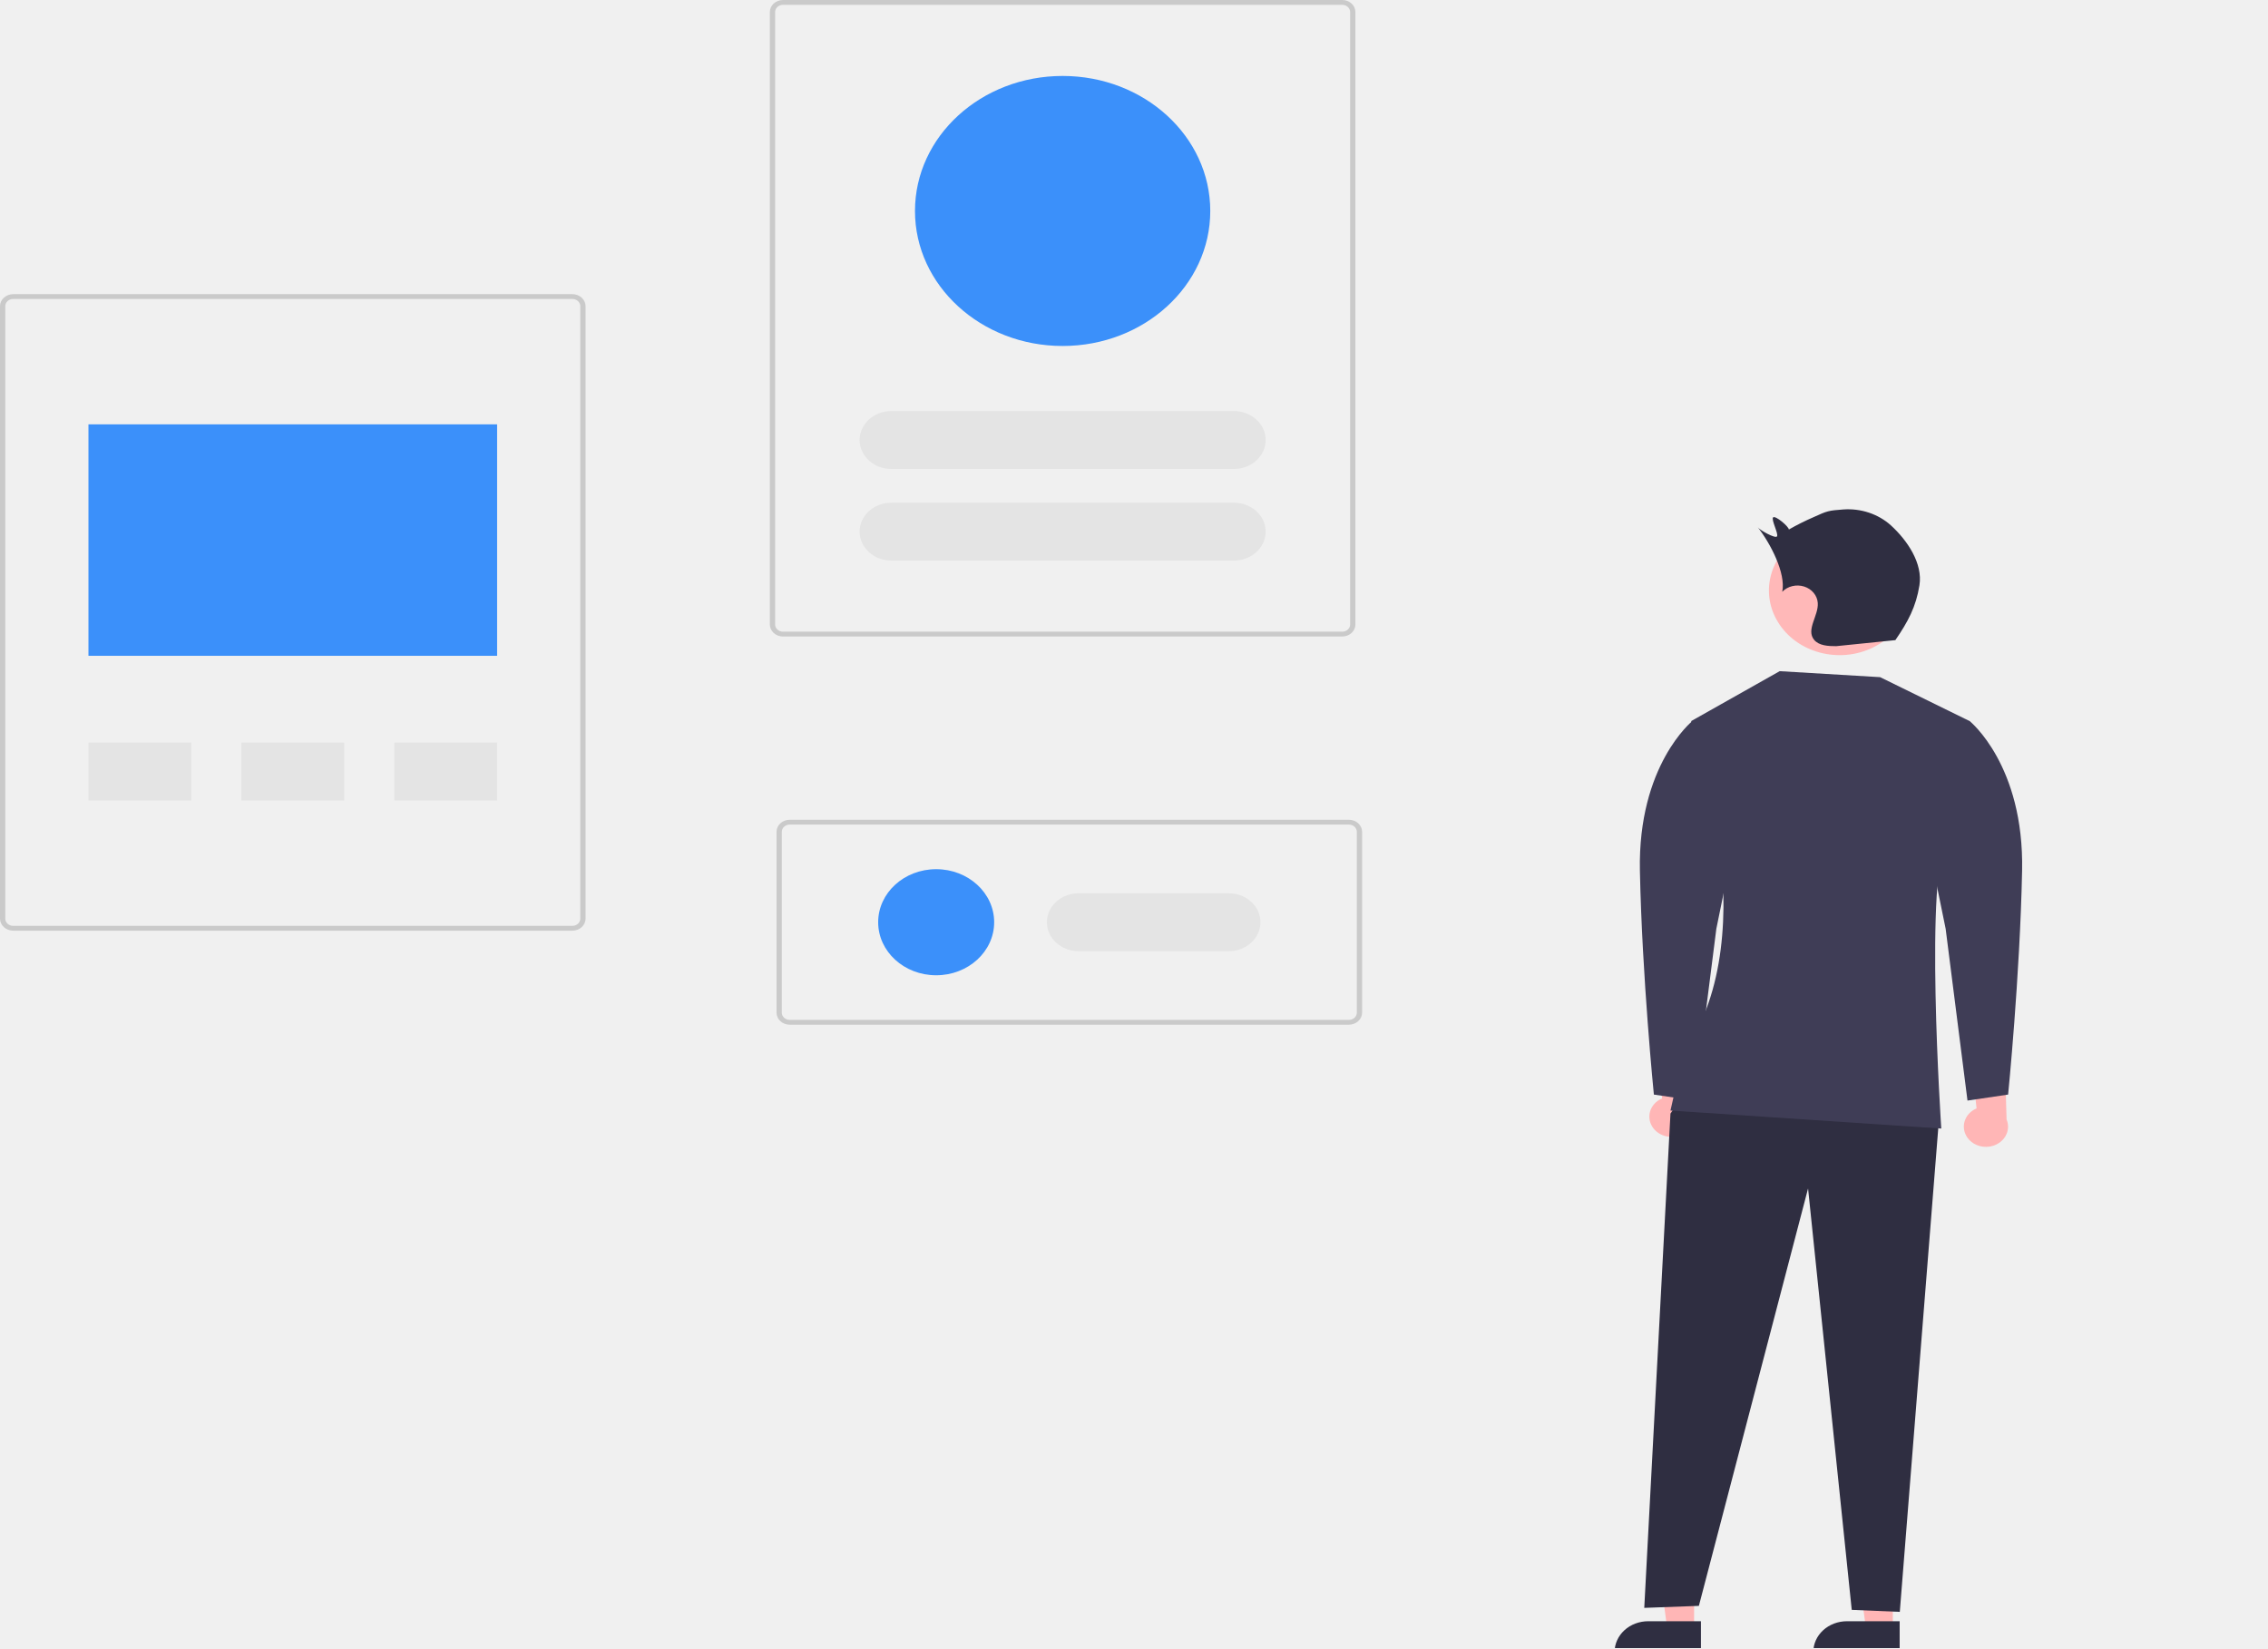
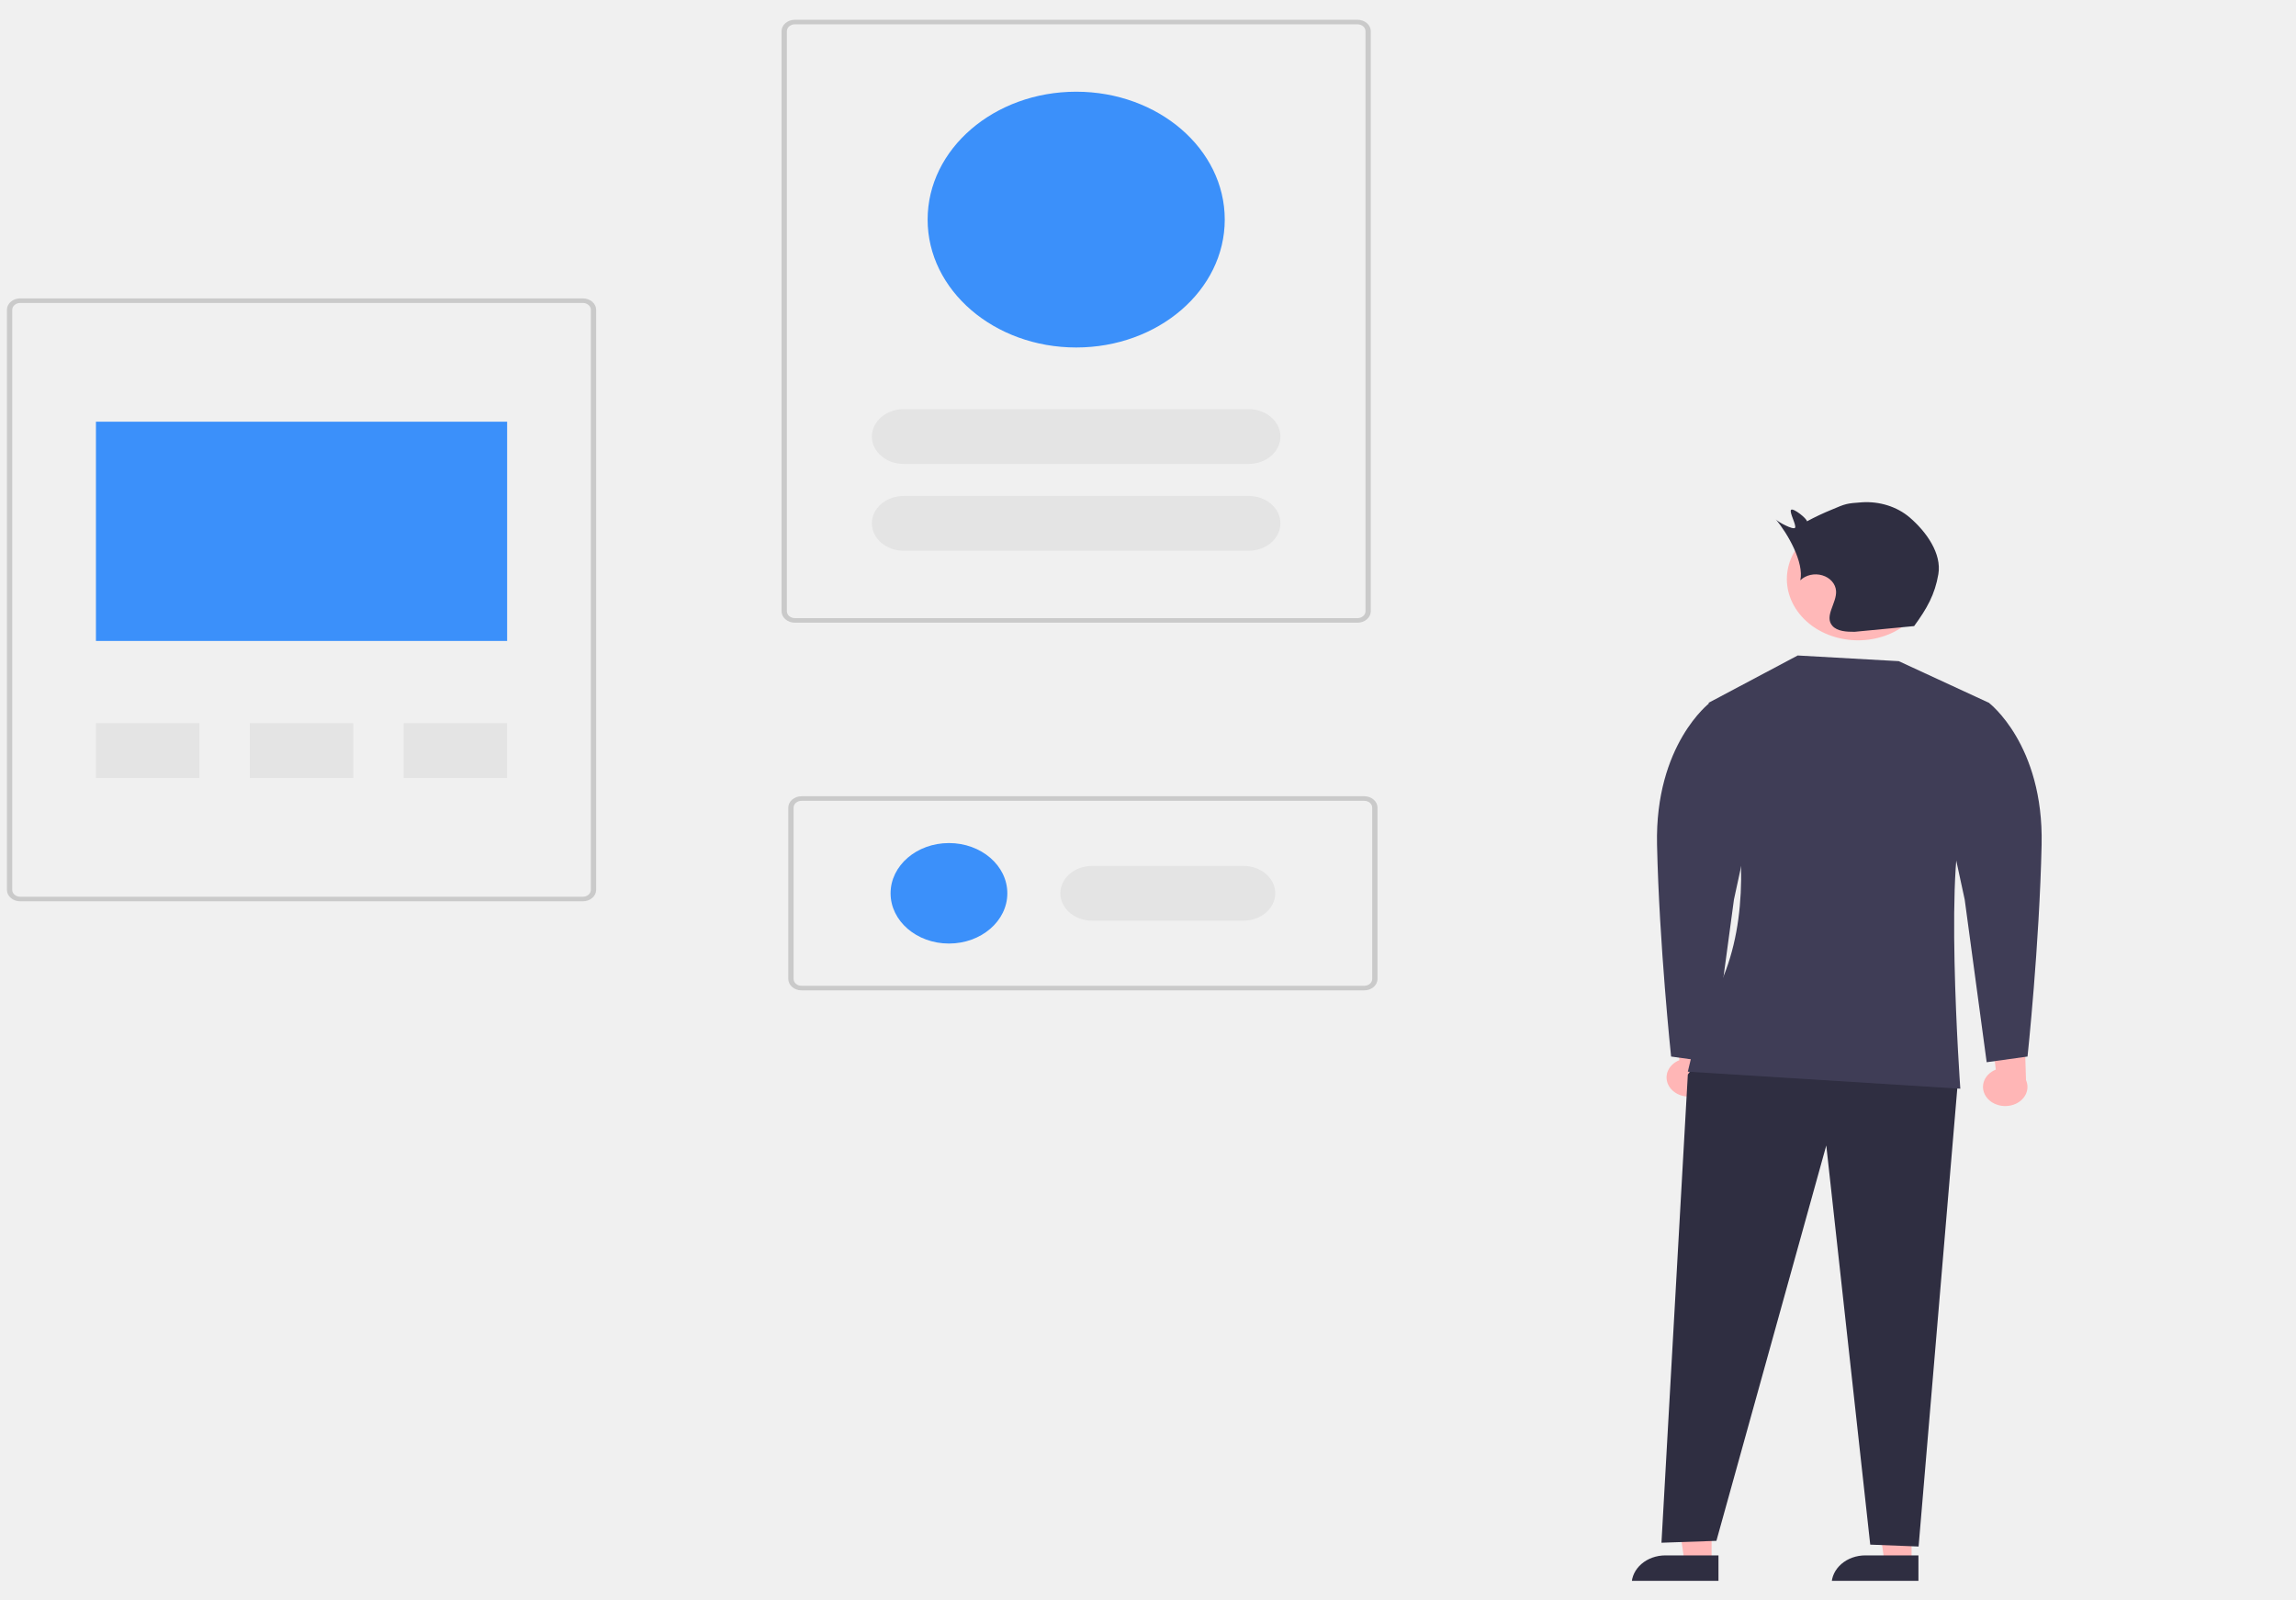
- <svg xmlns="http://www.w3.org/2000/svg" width="194" height="141" viewBox="0 0 194 141" fill="none">
-   <g clip-path="url(#clip0_148_1040)">
-     <path d="M48.961 79.621H1.128C0.829 79.621 0.542 79.512 0.331 79.319C0.119 79.125 0 78.863 0 78.59V26.197C0 25.923 0.119 25.661 0.331 25.468C0.542 25.274 0.829 25.166 1.128 25.165H48.961C49.26 25.166 49.547 25.274 49.758 25.468C49.969 25.661 50.088 25.923 50.089 26.197V78.59C50.088 78.863 49.969 79.125 49.758 79.319C49.547 79.512 49.26 79.621 48.961 79.621ZM1.128 25.578C0.948 25.578 0.776 25.643 0.649 25.759C0.523 25.875 0.451 26.033 0.451 26.197V78.59C0.451 78.754 0.523 78.911 0.649 79.027C0.776 79.143 0.948 79.209 1.128 79.209H48.961C49.141 79.209 49.312 79.143 49.439 79.027C49.566 78.911 49.638 78.754 49.638 78.59V26.197C49.638 26.033 49.566 25.875 49.439 25.759C49.312 25.643 49.141 25.578 48.961 25.578H1.128Z" fill="#CACACA" />
-     <path d="M42.522 36.304H7.567V56.106H42.522V36.304Z" fill="#3B90FA" />
-     <path d="M16.362 63.532H7.567V68.483H16.362V63.532Z" fill="#E4E4E4" />
-     <path d="M42.522 63.532H33.727V68.483H42.522V63.532Z" fill="#E4E4E4" />
-     <path d="M29.442 63.532H20.647V68.483H29.442V63.532Z" fill="#E4E4E4" />
-     <path d="M114.812 54.456H66.978C66.679 54.456 66.393 54.347 66.181 54.154C65.97 53.96 65.851 53.698 65.851 53.425V1.031C65.851 0.758 65.97 0.496 66.181 0.302C66.393 0.109 66.679 0 66.978 0H114.812C115.111 0 115.397 0.109 115.609 0.302C115.82 0.496 115.939 0.758 115.939 1.031V53.425C115.939 53.698 115.82 53.96 115.609 54.154C115.397 54.347 115.111 54.456 114.812 54.456ZM66.978 0.413C66.799 0.413 66.627 0.478 66.5 0.594C66.373 0.71 66.302 0.867 66.302 1.031V53.425C66.302 53.589 66.373 53.746 66.5 53.862C66.627 53.978 66.799 54.043 66.978 54.043H114.812C114.991 54.043 115.163 53.978 115.29 53.862C115.417 53.746 115.488 53.589 115.488 53.425V1.031C115.488 0.867 115.417 0.71 115.29 0.594C115.163 0.478 114.991 0.413 114.812 0.413H66.978Z" fill="#CACACA" />
-     <path d="M115.383 87.666H67.55C67.251 87.666 66.964 87.557 66.753 87.363C66.542 87.17 66.423 86.908 66.422 86.635V71.164C66.423 70.891 66.542 70.629 66.753 70.435C66.964 70.242 67.251 70.133 67.55 70.133H115.383C115.682 70.133 115.969 70.242 116.18 70.435C116.392 70.629 116.511 70.891 116.511 71.164V86.635C116.511 86.908 116.392 87.17 116.18 87.363C115.969 87.557 115.682 87.666 115.383 87.666ZM67.55 70.545C67.371 70.545 67.199 70.611 67.072 70.727C66.945 70.843 66.874 71 66.873 71.164V86.635C66.874 86.799 66.945 86.956 67.072 87.072C67.199 87.188 67.371 87.253 67.55 87.253H115.383C115.563 87.253 115.735 87.188 115.862 87.072C115.988 86.956 116.06 86.799 116.06 86.635V71.164C116.06 71 115.988 70.843 115.862 70.727C115.735 70.611 115.563 70.545 115.383 70.545H67.55Z" fill="#CACACA" />
-     <path d="M105.554 35.169H76.237C74.742 35.169 73.53 36.278 73.53 37.645V37.645C73.53 39.012 74.742 40.12 76.237 40.12H105.554C107.048 40.12 108.26 39.012 108.26 37.645C108.26 36.278 107.048 35.169 105.554 35.169Z" fill="#E4E4E4" />
-     <path d="M105.554 43.008H76.237C74.742 43.008 73.53 44.116 73.53 45.483V45.483C73.53 46.85 74.742 47.958 76.237 47.958H105.554C107.048 47.958 108.26 46.85 108.26 45.483C108.26 44.116 107.048 43.008 105.554 43.008Z" fill="#E4E4E4" />
-     <path d="M90.895 29.6C97.87 29.6 103.524 24.428 103.524 18.049C103.524 11.669 97.87 6.498 90.895 6.498C83.92 6.498 78.266 11.669 78.266 18.049C78.266 24.428 83.92 29.6 90.895 29.6Z" fill="#3B90FA" />
-     <path d="M105.11 76.424H92.256C90.761 76.424 89.55 77.532 89.55 78.899C89.55 80.266 90.761 81.375 92.256 81.375H105.11C106.605 81.375 107.817 80.266 107.817 78.899C107.817 77.532 106.605 76.424 105.11 76.424Z" fill="#E4E4E4" />
-     <path d="M80.078 83.437C82.818 83.437 85.039 81.406 85.039 78.899C85.039 76.393 82.818 74.361 80.078 74.361C77.338 74.361 75.117 76.393 75.117 78.899C75.117 81.406 77.338 83.437 80.078 83.437Z" fill="#3B90FA" />
-     <path d="M168.321 97.37C168.164 97.164 168.057 96.929 168.01 96.682C167.963 96.434 167.975 96.18 168.047 95.938C168.118 95.695 168.247 95.47 168.424 95.278C168.601 95.086 168.822 94.932 169.071 94.826L168.407 88.751L171.479 90.225L171.638 95.769C171.805 96.163 171.807 96.6 171.644 96.996C171.482 97.392 171.166 97.72 170.757 97.917C170.348 98.115 169.874 98.168 169.425 98.067C168.976 97.966 168.583 97.718 168.321 97.37V97.37Z" fill="#FFB6B6" />
-     <path d="M141.42 96.516C141.263 96.31 141.157 96.075 141.109 95.827C141.062 95.58 141.074 95.326 141.146 95.084C141.217 94.841 141.346 94.616 141.523 94.424C141.7 94.232 141.921 94.077 142.17 93.972L141.506 87.896L144.578 89.371L144.738 94.914C144.904 95.309 144.906 95.746 144.743 96.142C144.581 96.538 144.265 96.865 143.856 97.063C143.447 97.26 142.974 97.314 142.525 97.213C142.075 97.112 141.683 96.864 141.42 96.516V96.516Z" fill="#FFB6B6" />
-     <path d="M161.909 139.385H159.619L158.529 131.305H161.91L161.909 139.385Z" fill="#FFB6B6" />
-     <path d="M162.493 141.416L155.108 141.416V141.33C155.108 140.633 155.411 139.964 155.95 139.471C156.489 138.978 157.22 138.701 157.983 138.701H157.983L162.493 138.702L162.493 141.416Z" fill="#2F2E41" />
-     <path d="M144.91 139.385H142.619L141.53 131.305H144.91L144.91 139.385Z" fill="#FFB6B6" />
-     <path d="M145.494 141.416L138.109 141.416V141.33C138.109 140.633 138.412 139.964 138.951 139.471C139.49 138.978 140.221 138.701 140.983 138.701H140.983L145.494 138.702L145.494 141.416Z" fill="#2F2E41" />
-     <path d="M160.26 55.371C163.191 53.906 164.269 50.545 162.666 47.864C161.064 45.183 157.389 44.198 154.458 45.663C151.527 47.129 150.45 50.49 152.052 53.171C153.655 55.852 157.329 56.837 160.26 55.371Z" fill="#FFB8B8" />
-     <path d="M144.01 93.644L142.889 95.269L140.647 137.558L145.318 137.387L154.658 101.675L158.394 137.729L162.504 137.9L165.839 95.973L144.01 93.644Z" fill="#2F2E41" />
-     <path d="M168.482 61.692L160.823 57.933L152.23 57.42L144.657 61.692C144.657 61.692 151.296 79.633 144.01 90.056L142.889 95.011L166.054 96.549C166.054 96.549 164.559 74.336 166.614 71.602C168.669 68.868 168.482 61.692 168.482 61.692Z" fill="#3F3D56" />
-     <path d="M165.839 62.623L168.482 61.692C168.482 61.692 173.153 65.451 172.966 74.507C172.779 83.563 171.77 93.644 171.77 93.644L168.295 94.157L166.427 79.462L163.812 66.647L165.839 62.623Z" fill="#3F3D56" />
-     <path d="M147.4 62.623L144.757 61.692C144.757 61.692 140.087 65.451 140.274 74.507C140.46 83.563 141.469 93.644 141.469 93.644L144.944 94.157L146.812 79.462L149.427 66.647L147.4 62.623Z" fill="#3F3D56" />
-     <path d="M161.732 44.936C161.202 44.461 160.568 44.095 159.871 43.861C159.174 43.628 158.431 43.533 157.691 43.584C156.39 43.68 156.305 43.709 155.135 44.241C154.407 44.556 153.699 44.91 153.016 45.301C153.009 45.047 151.856 44.075 151.669 44.263C151.482 44.451 152.15 45.674 152.001 45.889C151.852 46.103 150.502 45.336 150.361 45.117C151.404 46.432 152.78 49.032 152.45 50.628C152.678 50.393 152.977 50.224 153.31 50.145C153.643 50.065 153.994 50.077 154.319 50.179C154.644 50.281 154.929 50.47 155.137 50.72C155.346 50.971 155.468 51.272 155.489 51.586C155.563 52.677 154.457 53.873 155.18 54.744C155.594 55.242 156.382 55.283 157.065 55.281L162.125 54.765C163.212 53.18 163.89 51.923 164.185 50.073C164.481 48.222 163.182 46.255 161.732 44.936Z" fill="#2F2E41" />
+ <svg xmlns="http://www.w3.org/2000/svg" width="112" height="78" viewBox="0 0 112 78" fill="none">
+   <g clip-path="url(#clip0_169_2715)">
+     <path d="M28.433 43.961H0.985C0.813 43.961 0.649 43.903 0.528 43.798C0.406 43.694 0.338 43.552 0.338 43.404V15.111C0.338 14.963 0.406 14.822 0.528 14.717C0.649 14.613 0.813 14.554 0.985 14.554H28.433C28.605 14.554 28.77 14.613 28.891 14.717C29.012 14.822 29.08 14.963 29.081 15.111V43.404C29.08 43.552 29.012 43.694 28.891 43.798C28.77 43.903 28.605 43.961 28.433 43.961ZM0.985 14.777C0.882 14.777 0.783 14.812 0.711 14.875C0.638 14.938 0.597 15.022 0.597 15.111V43.404C0.597 43.493 0.638 43.578 0.711 43.641C0.783 43.703 0.882 43.739 0.985 43.739H28.433C28.536 43.739 28.635 43.703 28.708 43.641C28.781 43.578 28.822 43.493 28.822 43.404V15.111C28.822 15.022 28.781 14.938 28.708 14.875C28.635 14.812 28.536 14.777 28.433 14.777H0.985Z" fill="#CACACA" />
+     <path d="M24.738 20.569H4.68V31.263H24.738V20.569Z" fill="#3B90FA" />
+     <path d="M9.727 35.273H4.68V37.946H9.727V35.273Z" fill="#E4E4E4" />
+     <path d="M24.738 35.273H19.691V37.946H24.738V35.273Z" fill="#E4E4E4" />
+     <path d="M17.233 35.273H12.185V37.946H17.233V35.273Z" fill="#E4E4E4" />
+     <path d="M66.221 30.372H38.772C38.6 30.372 38.436 30.313 38.315 30.208C38.193 30.104 38.125 29.962 38.125 29.815V1.521C38.125 1.374 38.193 1.232 38.315 1.128C38.436 1.023 38.6 0.964 38.772 0.964H66.221C66.392 0.964 66.557 1.023 66.678 1.128C66.799 1.232 66.867 1.374 66.868 1.521V29.815C66.867 29.962 66.799 30.104 66.678 30.208C66.557 30.313 66.392 30.372 66.221 30.372ZM38.772 1.187C38.669 1.187 38.57 1.222 38.498 1.285C38.425 1.348 38.384 1.433 38.384 1.521V29.815C38.384 29.903 38.425 29.988 38.498 30.051C38.57 30.113 38.669 30.149 38.772 30.149H66.221C66.323 30.149 66.422 30.113 66.495 30.051C66.568 29.988 66.609 29.903 66.609 29.815V1.521C66.609 1.433 66.568 1.348 66.495 1.285C66.422 1.222 66.323 1.187 66.221 1.187H38.772Z" fill="#CACACA" />
+     <path d="M66.549 48.306H39.1C38.929 48.306 38.764 48.247 38.643 48.142C38.522 48.038 38.453 47.896 38.453 47.749V39.394C38.453 39.247 38.522 39.105 38.643 39.001C38.764 38.896 38.929 38.837 39.1 38.837H66.549C66.72 38.837 66.885 38.896 67.006 39.001C67.127 39.105 67.195 39.247 67.196 39.394V47.749C67.195 47.896 67.127 48.038 67.006 48.142C66.885 48.247 66.72 48.306 66.549 48.306ZM39.1 39.06C38.997 39.06 38.899 39.096 38.826 39.158C38.753 39.221 38.712 39.306 38.712 39.394V47.749C38.712 47.837 38.753 47.922 38.826 47.985C38.899 48.047 38.997 48.083 39.1 48.083H66.549C66.652 48.083 66.75 48.047 66.823 47.985C66.896 47.922 66.937 47.837 66.937 47.749V39.394C66.937 39.306 66.896 39.221 66.823 39.158C66.75 39.096 66.652 39.06 66.549 39.06H39.1Z" fill="#CACACA" />
+     <path d="M60.907 19.956H44.084C43.227 19.956 42.531 20.555 42.531 21.293V21.293C42.531 22.032 43.227 22.63 44.084 22.63H60.907C61.765 22.63 62.46 22.032 62.46 21.293C62.46 20.555 61.765 19.956 60.907 19.956Z" fill="#E4E4E4" />
+     <path d="M60.907 24.189H44.084C43.227 24.189 42.531 24.788 42.531 25.526V25.526C42.531 26.264 43.227 26.863 44.084 26.863H60.907C61.765 26.863 62.46 26.264 62.46 25.526C62.46 24.788 61.765 24.189 60.907 24.189Z" fill="#E4E4E4" />
+     <path d="M52.497 16.949C56.5 16.949 59.744 14.156 59.744 10.711C59.744 7.266 56.5 4.473 52.497 4.473C48.495 4.473 45.25 7.266 45.25 10.711C45.25 14.156 48.495 16.949 52.497 16.949Z" fill="#3B90FA" />
+     <path d="M60.654 42.235H53.278C52.42 42.235 51.725 42.833 51.725 43.572C51.725 44.31 52.42 44.908 53.278 44.908H60.654C61.512 44.908 62.207 44.31 62.207 43.572C62.207 42.833 61.512 42.235 60.654 42.235Z" fill="#E4E4E4" />
+     <path d="M46.291 46.022C47.863 46.022 49.138 44.925 49.138 43.572C49.138 42.218 47.863 41.121 46.291 41.121C44.718 41.121 43.443 42.218 43.443 43.572C43.443 44.925 44.718 46.022 46.291 46.022Z" fill="#3B90FA" />
+     <path d="M96.925 53.546C96.835 53.435 96.774 53.308 96.747 53.174C96.719 53.041 96.727 52.904 96.768 52.773C96.809 52.642 96.883 52.52 96.984 52.416C97.086 52.313 97.213 52.229 97.356 52.172L96.975 48.891L98.737 49.688L98.829 52.681C98.924 52.895 98.925 53.13 98.832 53.344C98.739 53.558 98.558 53.735 98.323 53.842C98.088 53.948 97.817 53.977 97.559 53.922C97.301 53.868 97.076 53.734 96.925 53.546V53.546Z" fill="#FFB6B6" />
+     <path d="M81.489 53.085C81.399 52.974 81.338 52.847 81.311 52.713C81.284 52.579 81.291 52.442 81.332 52.311C81.373 52.18 81.447 52.059 81.549 51.955C81.65 51.851 81.777 51.768 81.92 51.711L81.539 48.43L83.302 49.226L83.393 52.22C83.489 52.433 83.49 52.669 83.397 52.883C83.303 53.097 83.122 53.274 82.888 53.38C82.653 53.487 82.381 53.516 82.123 53.461C81.866 53.407 81.64 53.273 81.489 53.085V53.085Z" fill="#FFB6B6" />
+     <path d="M93.248 76.235H91.934L91.309 71.872H93.248L93.248 76.235Z" fill="#FFB6B6" />
+     <path d="M93.582 77.332L89.344 77.332V77.286C89.344 76.909 89.518 76.548 89.827 76.282C90.136 76.015 90.556 75.866 90.993 75.866H90.993L93.582 75.866L93.582 77.332Z" fill="#2F2E41" />
+     <path d="M83.492 76.235H82.178L81.553 71.872H83.492L83.492 76.235Z" fill="#FFB6B6" />
+     <path d="M83.828 77.332L79.59 77.332V77.286C79.59 76.909 79.764 76.548 80.073 76.282C80.382 76.015 80.802 75.866 81.239 75.866H81.239L83.828 75.866L83.828 77.332Z" fill="#2F2E41" />
+     <path d="M92.301 30.866C93.983 30.075 94.601 28.259 93.681 26.812C92.762 25.364 90.653 24.832 88.971 25.623C87.289 26.415 86.671 28.23 87.591 29.678C88.51 31.125 90.619 31.657 92.301 30.866Z" fill="#FFB8B8" />
+     <path d="M82.976 51.534L82.333 52.411L81.047 75.248L83.727 75.156L89.087 55.871L91.231 75.341L93.59 75.433L95.503 52.791L82.976 51.534Z" fill="#2F2E41" />
+     <path d="M97.019 34.279L92.624 32.249L87.692 31.972L83.347 34.279C83.347 34.279 87.156 43.968 82.975 49.596L82.332 52.272L95.625 53.103C95.625 53.103 94.767 41.107 95.947 39.631C97.126 38.155 97.019 34.279 97.019 34.279Z" fill="#3F3D56" />
+     <path d="M95.501 34.782L97.018 34.279C97.018 34.279 99.698 36.309 99.591 41.2C99.484 46.09 98.904 51.534 98.904 51.534L96.911 51.811L95.839 43.876L94.338 36.955L95.501 34.782Z" fill="#3F3D56" />
+     <path d="M84.921 34.782L83.404 34.279C83.404 34.279 80.724 36.309 80.831 41.2C80.939 46.09 81.517 51.534 81.517 51.534L83.511 51.811L84.583 43.876L86.084 36.955L84.921 34.782Z" fill="#3F3D56" />
+     <path d="M93.146 25.231C92.842 24.974 92.478 24.776 92.078 24.65C91.678 24.524 91.252 24.473 90.828 24.5C90.081 24.552 90.032 24.568 89.361 24.855C88.943 25.025 88.537 25.217 88.144 25.428C88.141 25.291 87.479 24.766 87.371 24.867C87.264 24.969 87.648 25.629 87.562 25.745C87.477 25.861 86.702 25.447 86.621 25.329C87.219 26.039 88.009 27.443 87.82 28.305C87.951 28.177 88.122 28.087 88.313 28.043C88.504 28 88.706 28.007 88.892 28.062C89.079 28.117 89.242 28.219 89.362 28.354C89.481 28.489 89.552 28.652 89.564 28.822C89.606 29.411 88.972 30.057 89.386 30.527C89.624 30.796 90.076 30.819 90.468 30.817L93.372 30.538C93.996 29.683 94.384 29.004 94.554 28.005C94.724 27.005 93.978 25.943 93.146 25.231Z" fill="#2F2E41" />
  </g>
  <defs>
-     <clipPath id="clip0_148_1040">
-       <rect width="194" height="141" fill="white" />
+     <clipPath id="clip0_169_2715">
+       <rect width="111.324" height="76.143" fill="white" transform="translate(0.337891 0.964287)" />
    </clipPath>
  </defs>
</svg>
